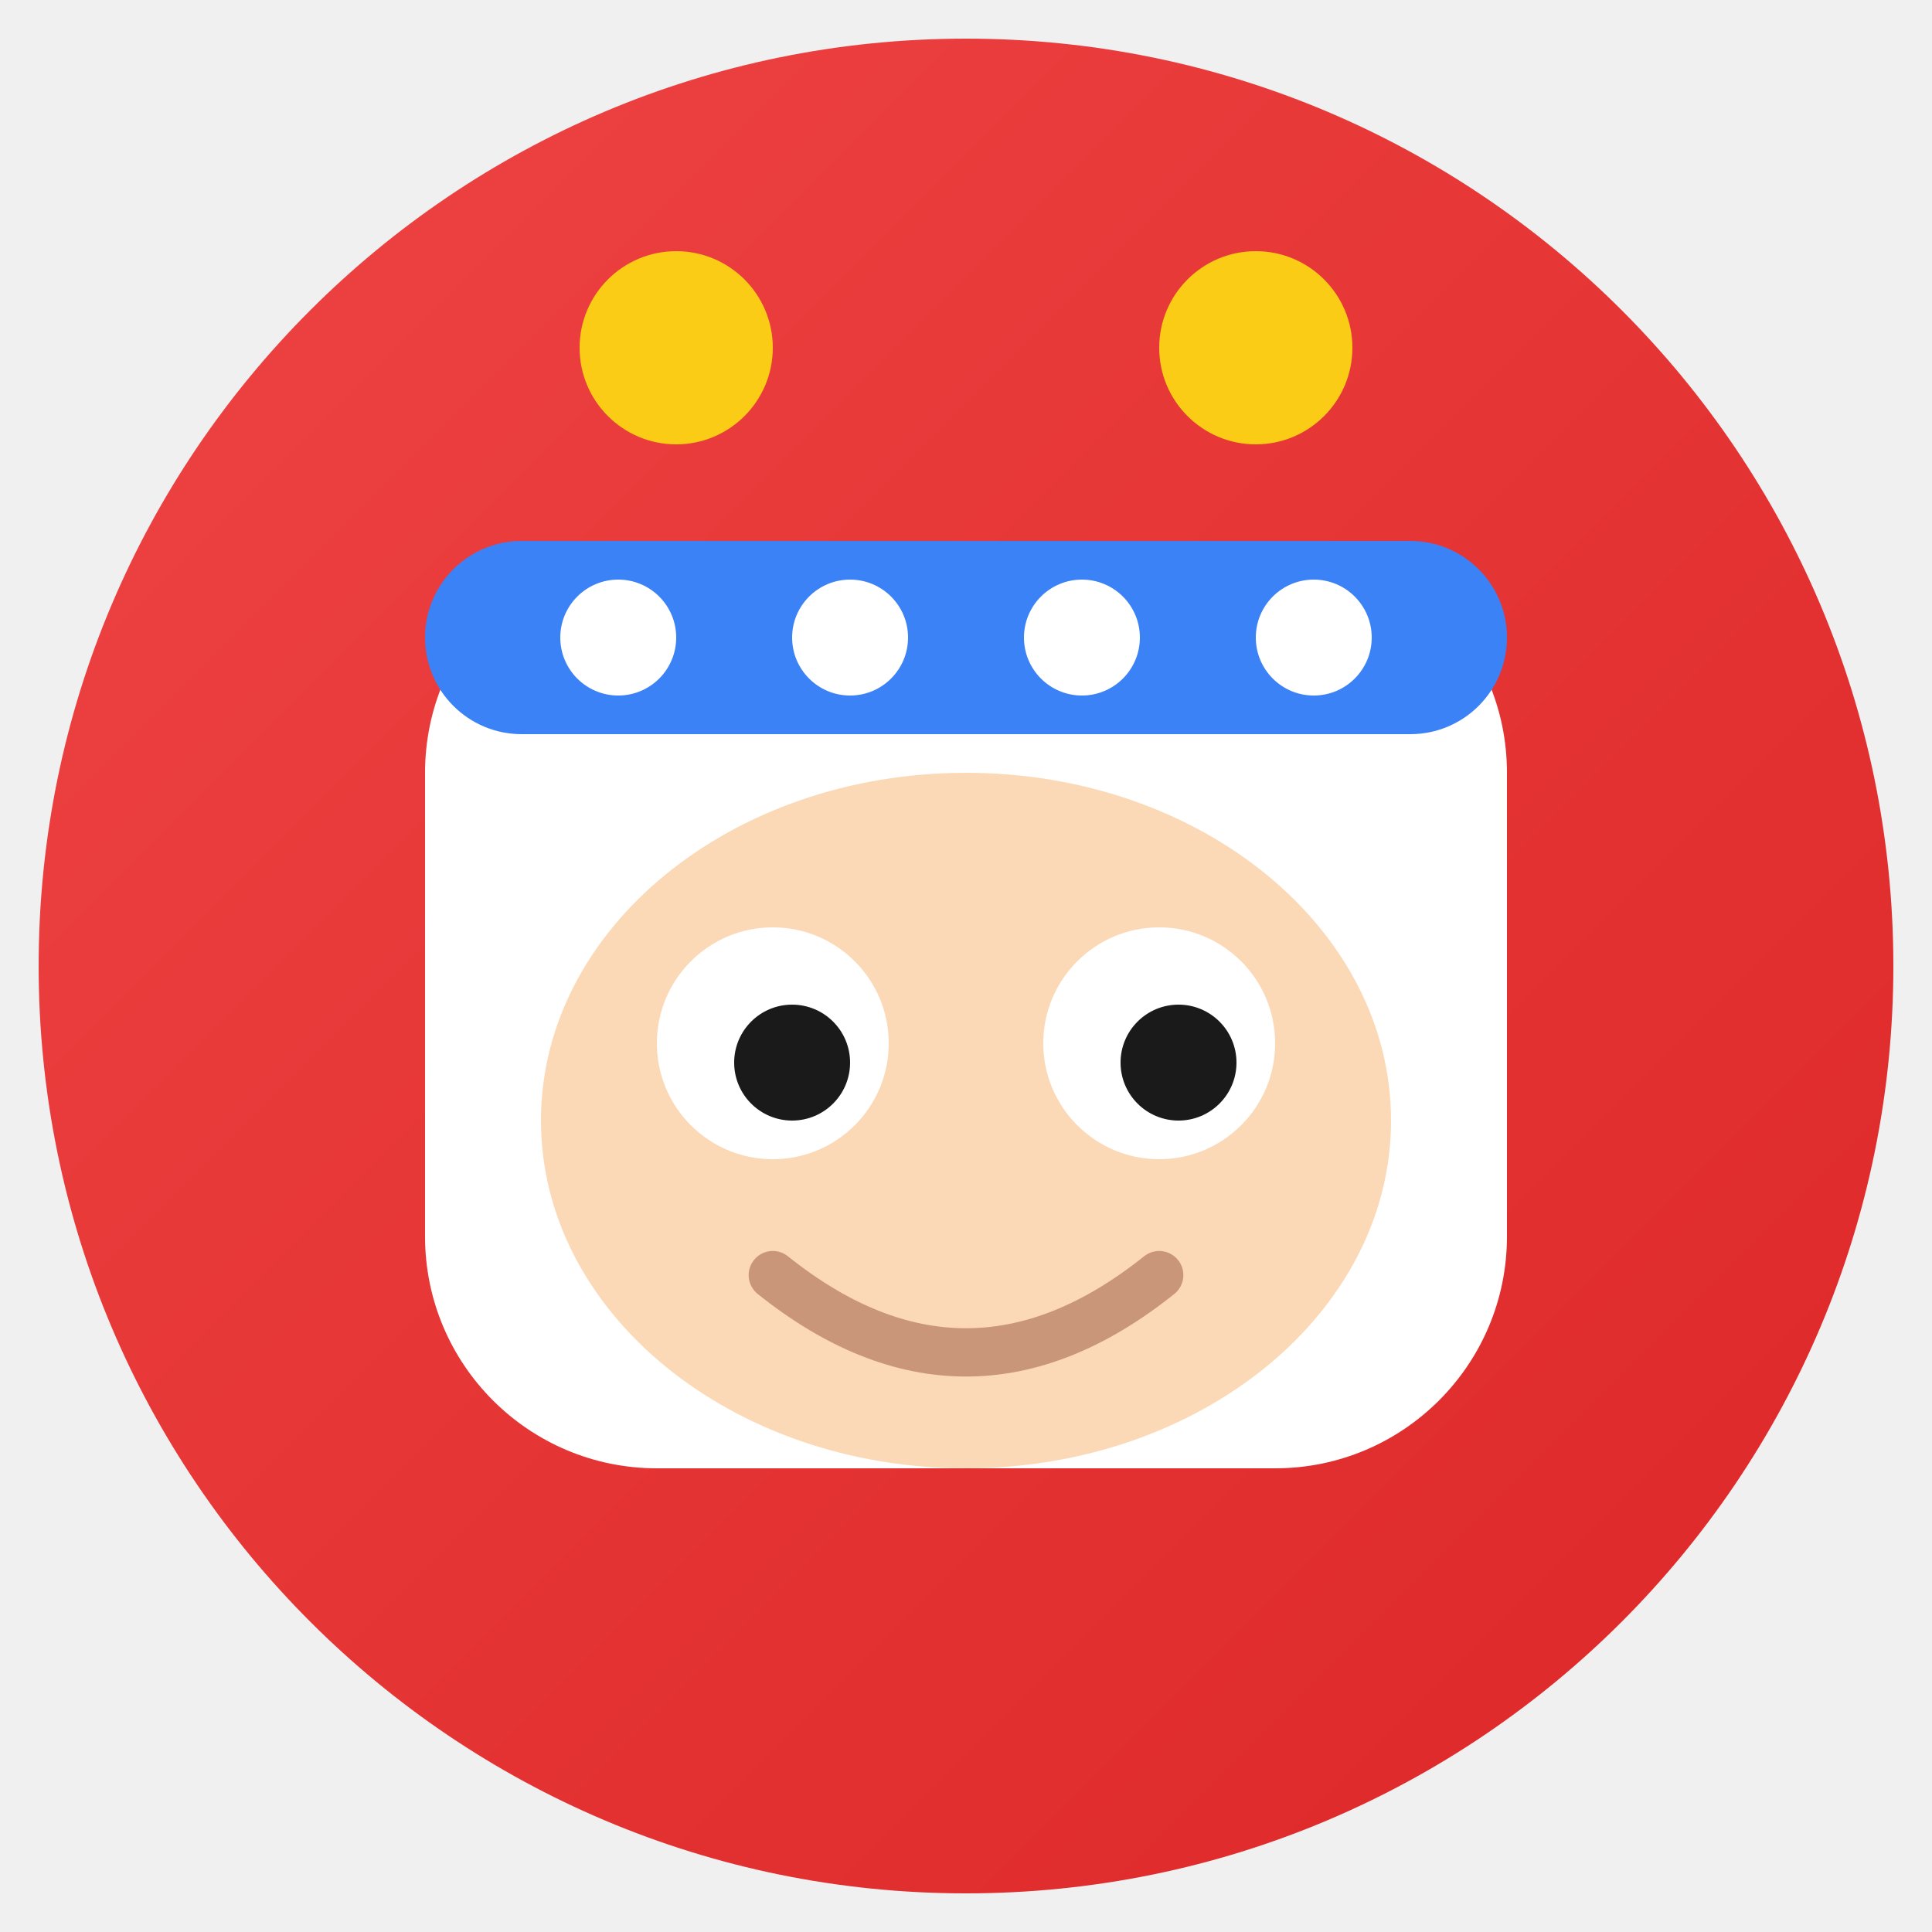
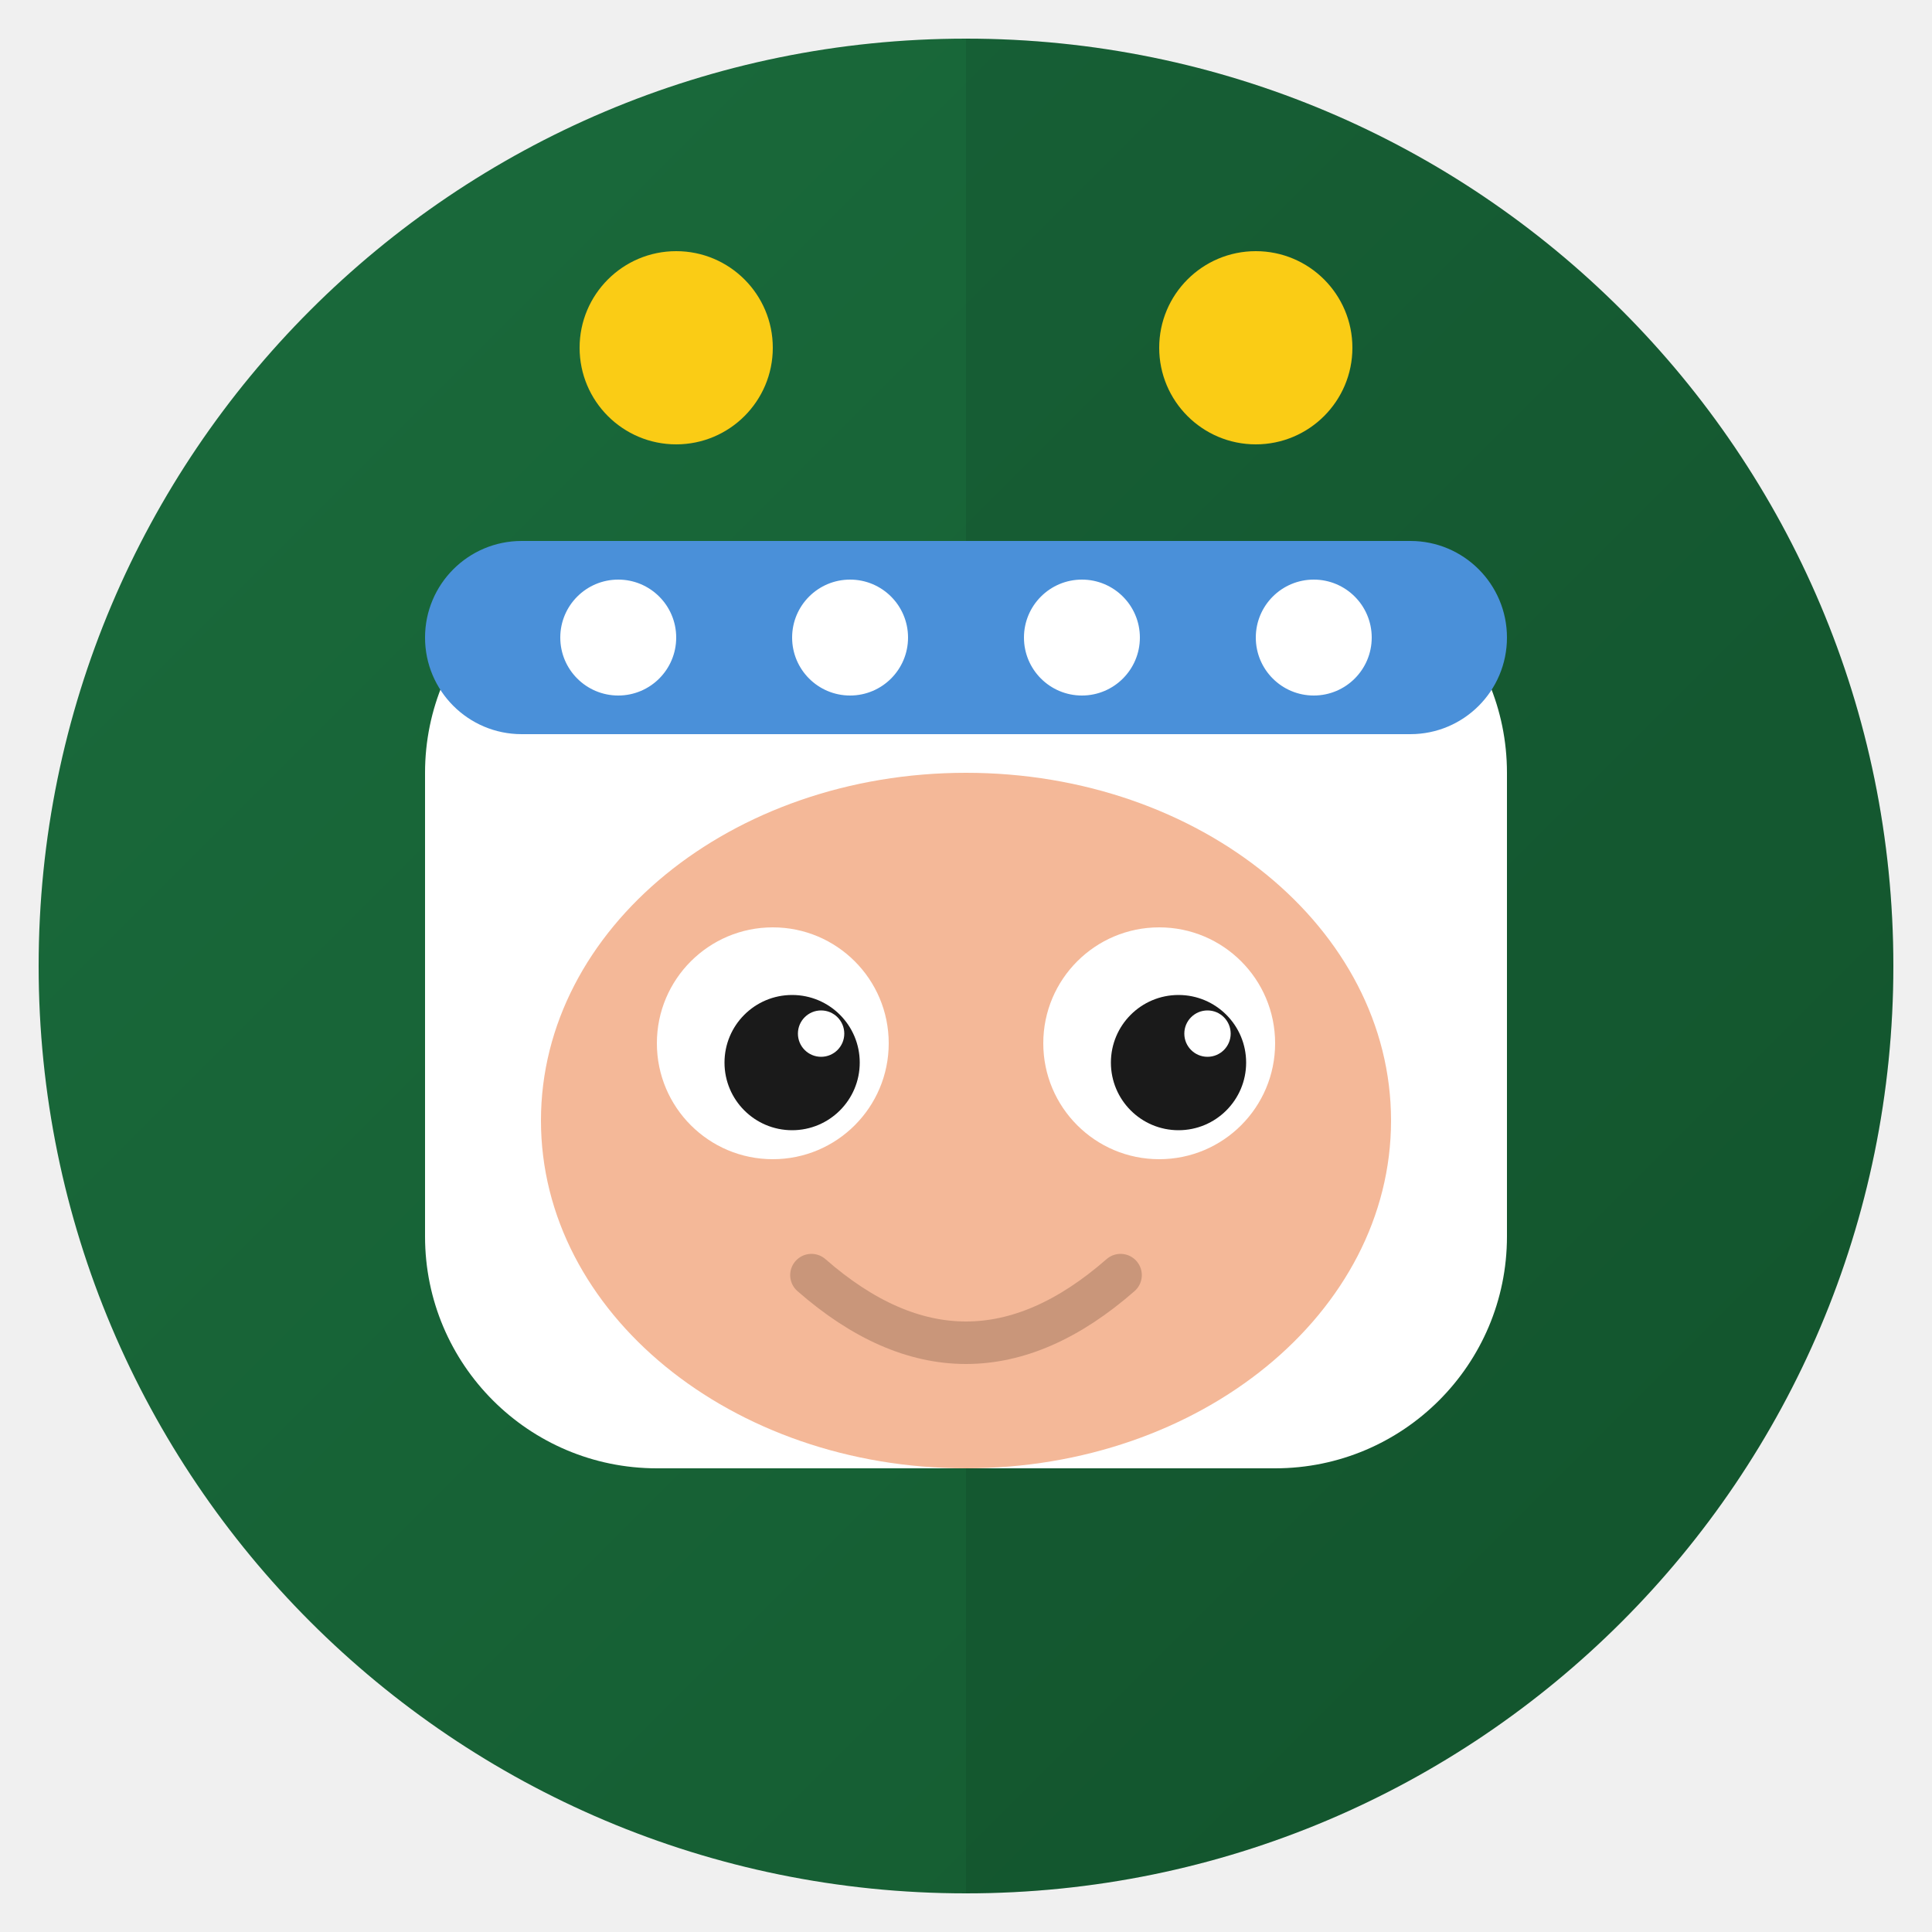
<svg xmlns="http://www.w3.org/2000/svg" viewBox="0 0 100 100">
  <defs>
    <linearGradient id="bg" x1="0%" y1="0%" x2="100%" y2="100%">
-       <stop offset="0%" style="stop-color:#ef4444" />
-       <stop offset="100%" style="stop-color:#dc2626" />
+       <stop offset="0%" style="stop-color:#1a6b3c" />
+       <stop offset="100%" style="stop-color:#145a30" />
    </linearGradient>
+     <clipPath id="circle-clip">
+       <circle cx="50" cy="50" r="48" />
+     </clipPath>
  </defs>
  <circle cx="50" cy="50" r="48" fill="url(#bg)" />
+   <rect x="50" y="0" width="50" height="100" fill="rgba(0,0,0,0.08)" clip-path="url(#circle-clip)" />
  <rect x="22" y="28" width="56" height="48" rx="12" fill="white" />
-   <rect x="22" y="28" width="56" height="10" rx="5" fill="#3b82f6" />
+   <rect x="22" y="28" width="56" height="10" rx="5" fill="#4a90d9" />
  <circle cx="32" cy="33" r="3" fill="white" />
  <circle cx="44" cy="33" r="3" fill="white" />
  <circle cx="56" cy="33" r="3" fill="white" />
  <circle cx="68" cy="33" r="3" fill="white" />
-   <ellipse cx="50" cy="58" rx="22" ry="18" fill="#fcd9b6" />
+   <ellipse cx="50" cy="58" rx="22" ry="18" fill="#f4b898" />
  <circle cx="40" cy="54" r="6" fill="white" />
  <circle cx="60" cy="54" r="6" fill="white" />
-   <circle cx="41" cy="55" r="3" fill="#1a1a1a" />
-   <circle cx="61" cy="55" r="3" fill="#1a1a1a" />
-   <path d="M 40 66 Q 50 74 60 66" stroke="#c9967a" stroke-width="2.5" fill="none" stroke-linecap="round" />
+   <circle cx="41" cy="55" r="3.5" fill="#1a1a1a" />
+   <circle cx="61" cy="55" r="3.5" fill="#1a1a1a" />
+   <circle cx="42.5" cy="53.5" r="1.2" fill="white" />
+   <circle cx="62.5" cy="53.5" r="1.2" fill="white" />
+   <path d="M 42 66 Q 50 73 58 66" stroke="#c9967a" stroke-width="2.2" fill="none" stroke-linecap="round" />
  <circle cx="35" cy="18" r="5" fill="#facc15" />
  <circle cx="65" cy="18" r="5" fill="#facc15" />
</svg>
